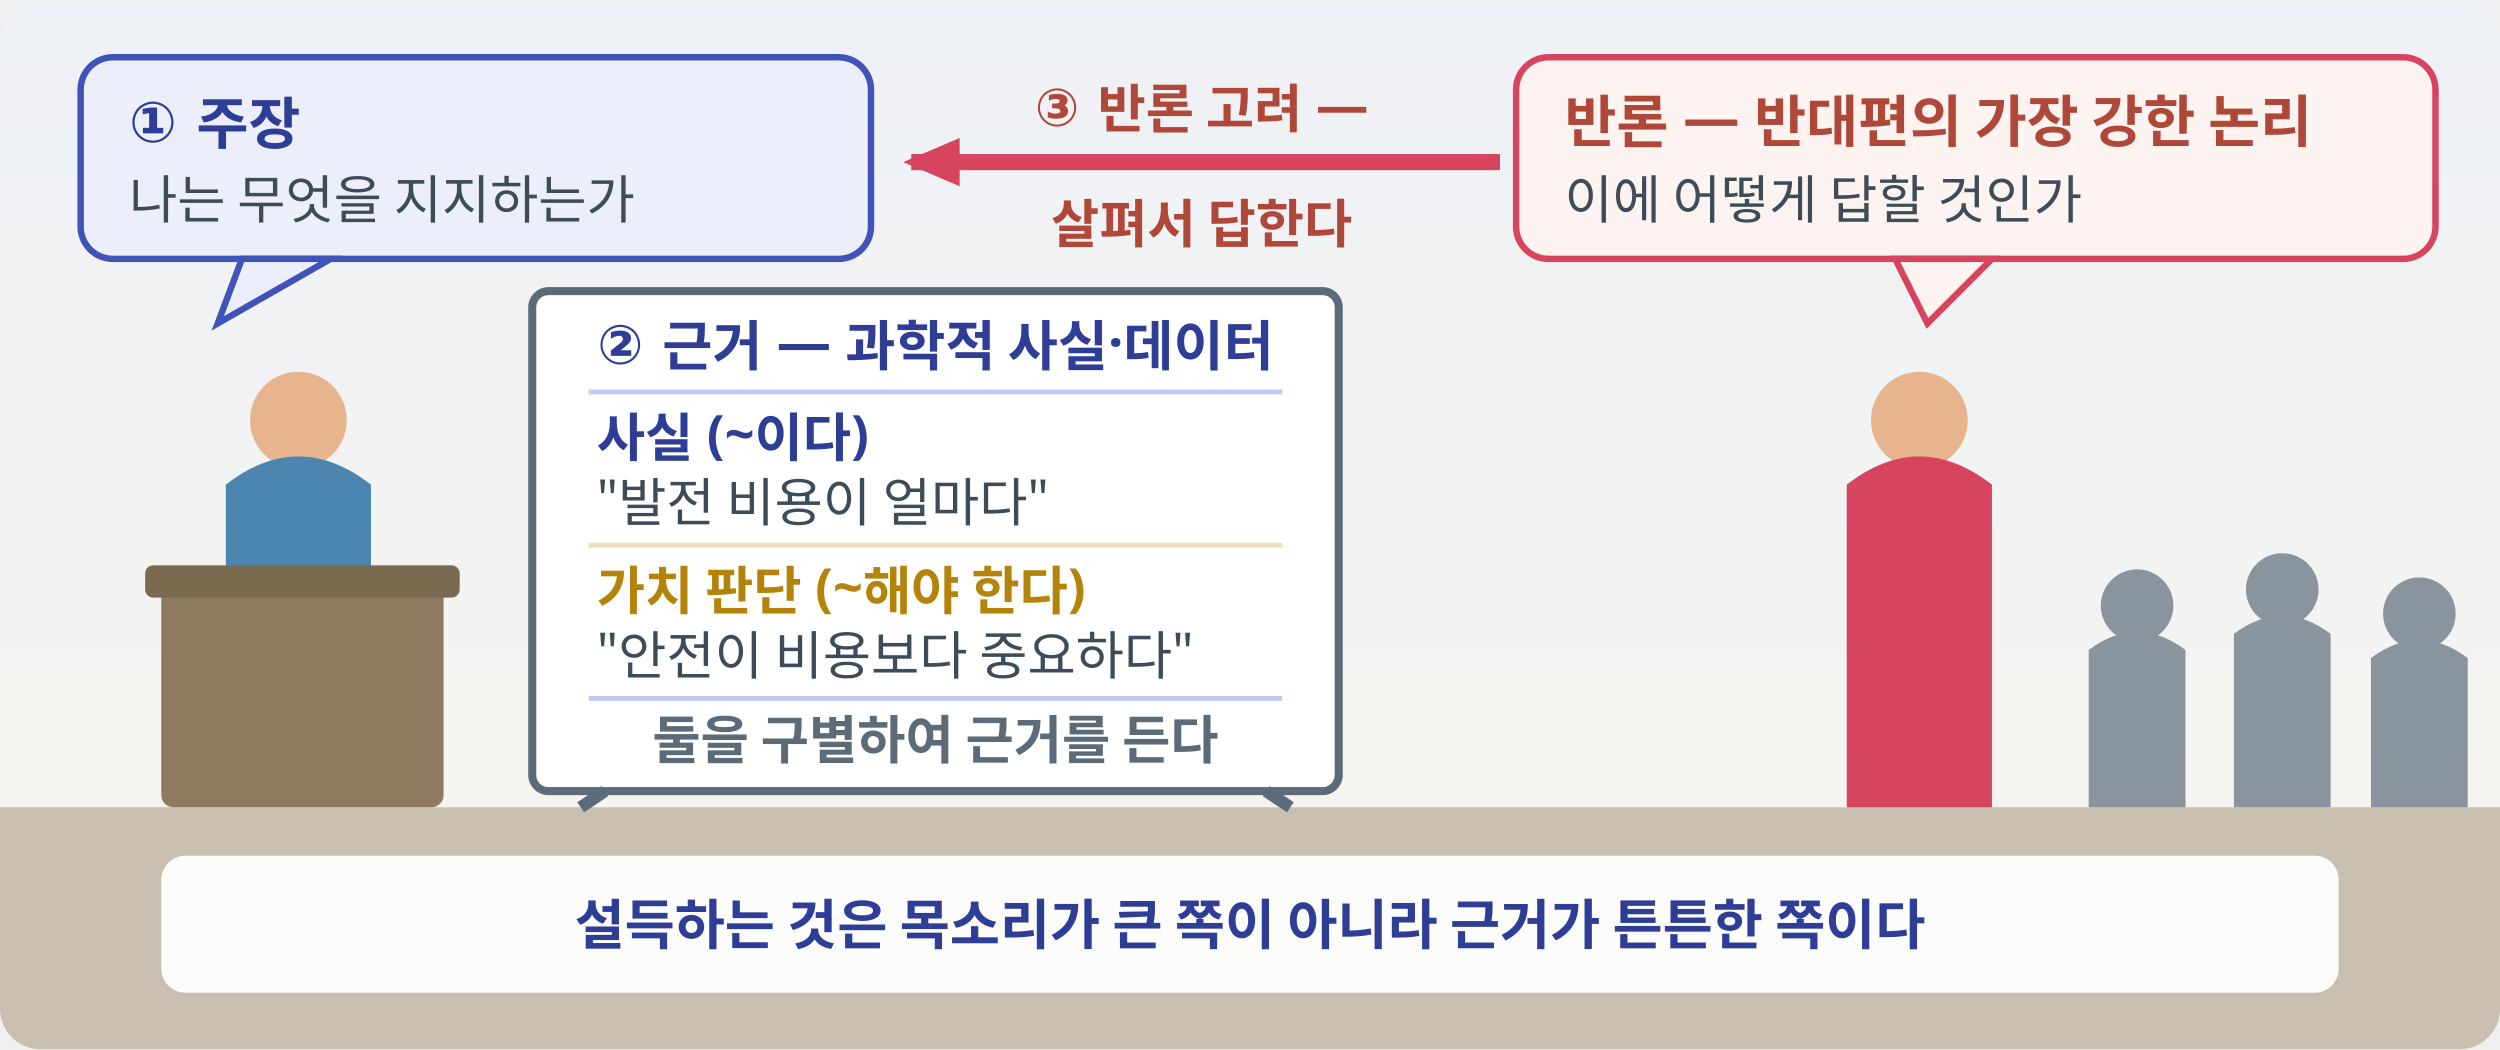
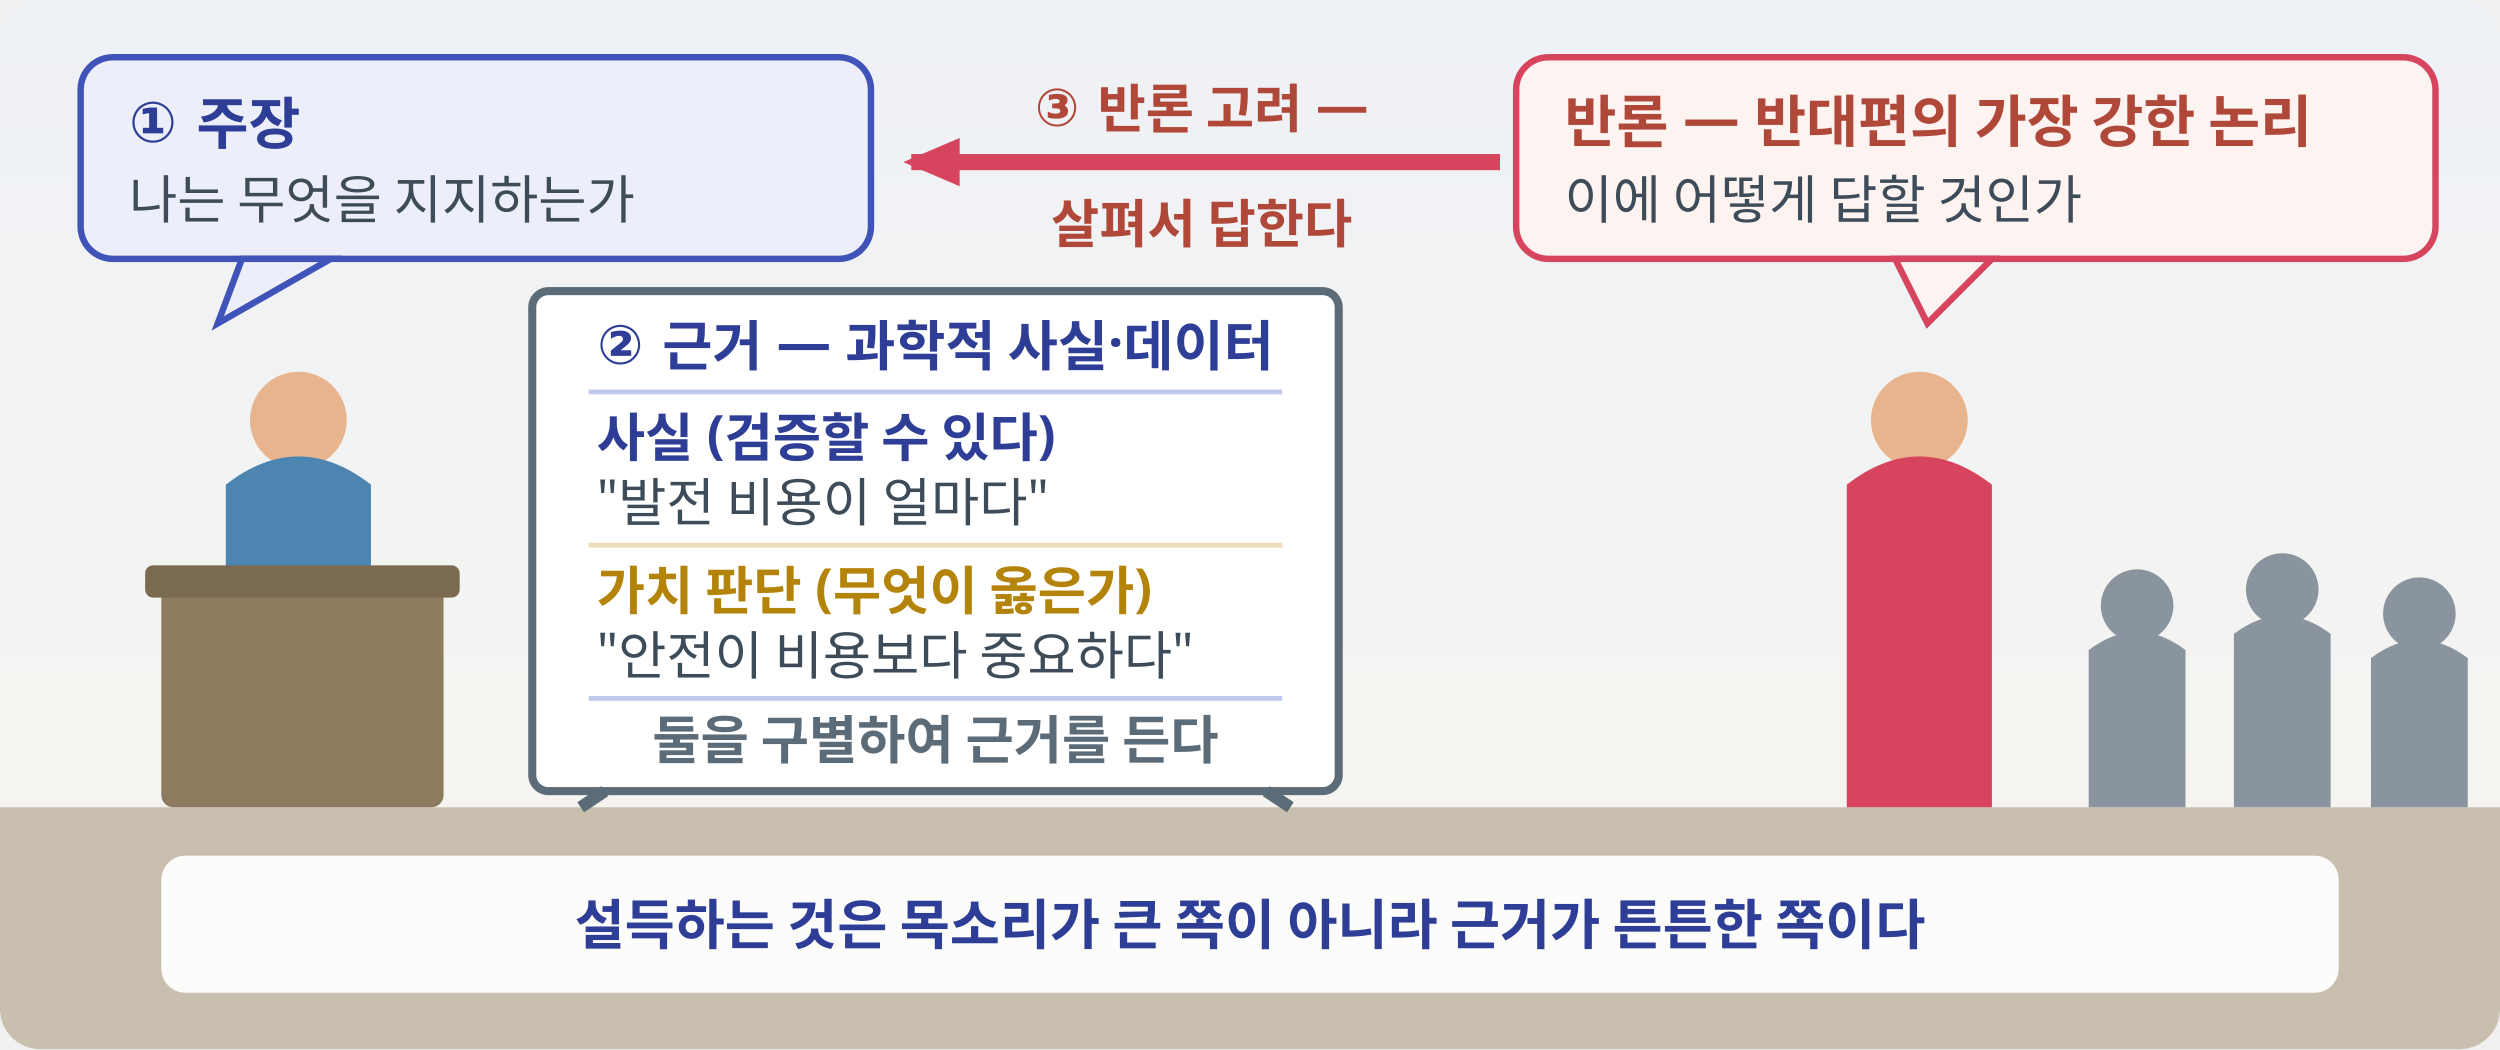
<svg width="600" height="252" viewBox="0 0 620 260" font-family="PC Sans">
  <defs>
    <marker id="arrRB-2303-05" markerUnits="userSpaceOnUse" markerWidth="14" markerHeight="12" refX="12" refY="6" orient="auto">
      <path d="M0,0 L14,6 L0,12 Z" fill="#D6455D" />
    </marker>
  </defs>
  <defs>
    <linearGradient id="f5wall-2303-05" x1="0" y1="0" x2="0" y2="1">
      <stop offset="0" stop-color="#EEF1F6" />
      <stop offset="1" stop-color="#F7F5EF" />
    </linearGradient>
  </defs>
  <rect x="0" y="0" width="620" height="260" rx="10" fill="url(#f5wall-2303-05)" />
  <path d="M0,200 H620 V250 A10,10 0 0 1 610,260 H10 A10,10 0 0 1 0,250 Z" fill="#C9BFAE" />
  <rect x="20" y="14" width="196" height="50" rx="8" fill="#ECEFFA" stroke="#4053B8" stroke-width="1.6" />
  <path d="M60,64 L54,80 L82,64 Z" fill="#ECEFFA" stroke="#4053B8" stroke-width="1.6" />
  <text x="32" y="35" font-size="14" font-weight="900" fill="#2E3E96">① 주장</text>
  <text x="32" y="54" font-size="13" fill="#3D4C58">나는 무엇을 지지하는가</text>
  <circle cx="74" cy="104" r="12" fill="#E8B48E" />
  <path d="M56,120 q18,-14 36,0 v26 h-36 z" fill="#4C86B0" />
  <rect x="40" y="144" width="70" height="56" rx="3" fill="#8E7B5F" />
  <rect x="36" y="140" width="78" height="8" rx="2" fill="#7A6A50" />
  <rect x="132" y="72" width="200" height="124" rx="4" fill="#fff" stroke="#5B6B77" stroke-width="2" />
  <g stroke="#5B6B77" stroke-width="3">
    <line x1="150" y1="196" x2="144" y2="200" />
    <line x1="314" y1="196" x2="320" y2="200" />
  </g>
  <text x="232" y="90" text-anchor="middle" font-size="13.5" font-weight="900" fill="#2E3E96">② 근거 — 과학적 사실·데이터</text>
  <line x1="146" y1="97" x2="318" y2="97" stroke="#C0C9EE" stroke-width="1.2" />
-   <text x="148" y="113" font-size="13" font-weight="900" fill="#2E3E96">사실 (~이다)</text>
+   <text x="148" y="113" font-size="13" font-weight="900" fill="#2E3E96">사실 (검증할 수 있다)</text>
  <text x="148" y="128" font-size="13" fill="#3D4C58">"발전 비용이 얼마다"</text>
  <line x1="146" y1="135" x2="318" y2="135" stroke="#EBDDB8" stroke-width="1.2" />
-   <text x="148" y="151" font-size="13" font-weight="900" fill="#B4830A">가치 판단 (~해야 한다)</text>
+   <text x="148" y="151" font-size="13" font-weight="900" fill="#B4830A">가치 판단 (무엇이 옳은가)</text>
  <text x="148" y="166" font-size="13" fill="#3D4C58">"안전이 비용보다 중요하다"</text>
  <line x1="146" y1="173" x2="318" y2="173" stroke="#C0C9EE" stroke-width="1.2" />
  <text x="232" y="188" text-anchor="middle" font-size="13" font-weight="800" fill="#5B6B77">둘을 구별하여 근거를 든다</text>
  <rect x="376" y="14" width="228" height="50" rx="8" fill="#FDF3F0" stroke="#D6455D" stroke-width="1.6" />
  <path d="M470,64 L478,80 L494,64 Z" fill="#FDF3F0" stroke="#D6455D" stroke-width="1.6" />
  <text x="388" y="35" font-size="14" font-weight="900" fill="#B0483A">반론 — 반대편의 가장 강한 논리</text>
  <text x="388" y="54" font-size="13" fill="#3D4C58">이에 어떻게 답할 것인가</text>
  <circle cx="476" cy="104" r="12" fill="#E8B48E" />
  <path d="M458,120 q18,-14 36,0 v80 h-36 z" fill="#D6455D" />
  <path d="M372,40 H226" stroke="#D6455D" stroke-width="4" marker-end="url(#arrRB-2303-05)" />
  <text x="298" y="31" text-anchor="middle" font-size="13" font-weight="900" fill="#B0483A">③ 반론 고려 —</text>
  <text x="298" y="60" text-anchor="middle" font-size="13" font-weight="900" fill="#B0483A">살펴서 답한다</text>
  <g fill="#8A949E">
    <circle cx="530" cy="150" r="9" />
    <path d="M518,161 q12,-9 24,0 v39 h-24 z" />
    <circle cx="566" cy="146" r="9" />
    <path d="M554,157 q12,-9 24,0 v43 h-24 z" />
    <circle cx="600" cy="152" r="9" />
    <path d="M588,163 q12,-9 24,0 v37 h-24 z" />
  </g>
  <g text-anchor="middle">
    <rect x="40" y="212" width="540" height="34" rx="6" fill="#fff" opacity="0.95" />
    <text x="310" y="234" font-size="13.5" font-weight="900" fill="#2E3E96">설득하는 것은 목소리가 큰 쪽이 아니라 근거가 튼튼한 쪽이다</text>
  </g>
</svg>
